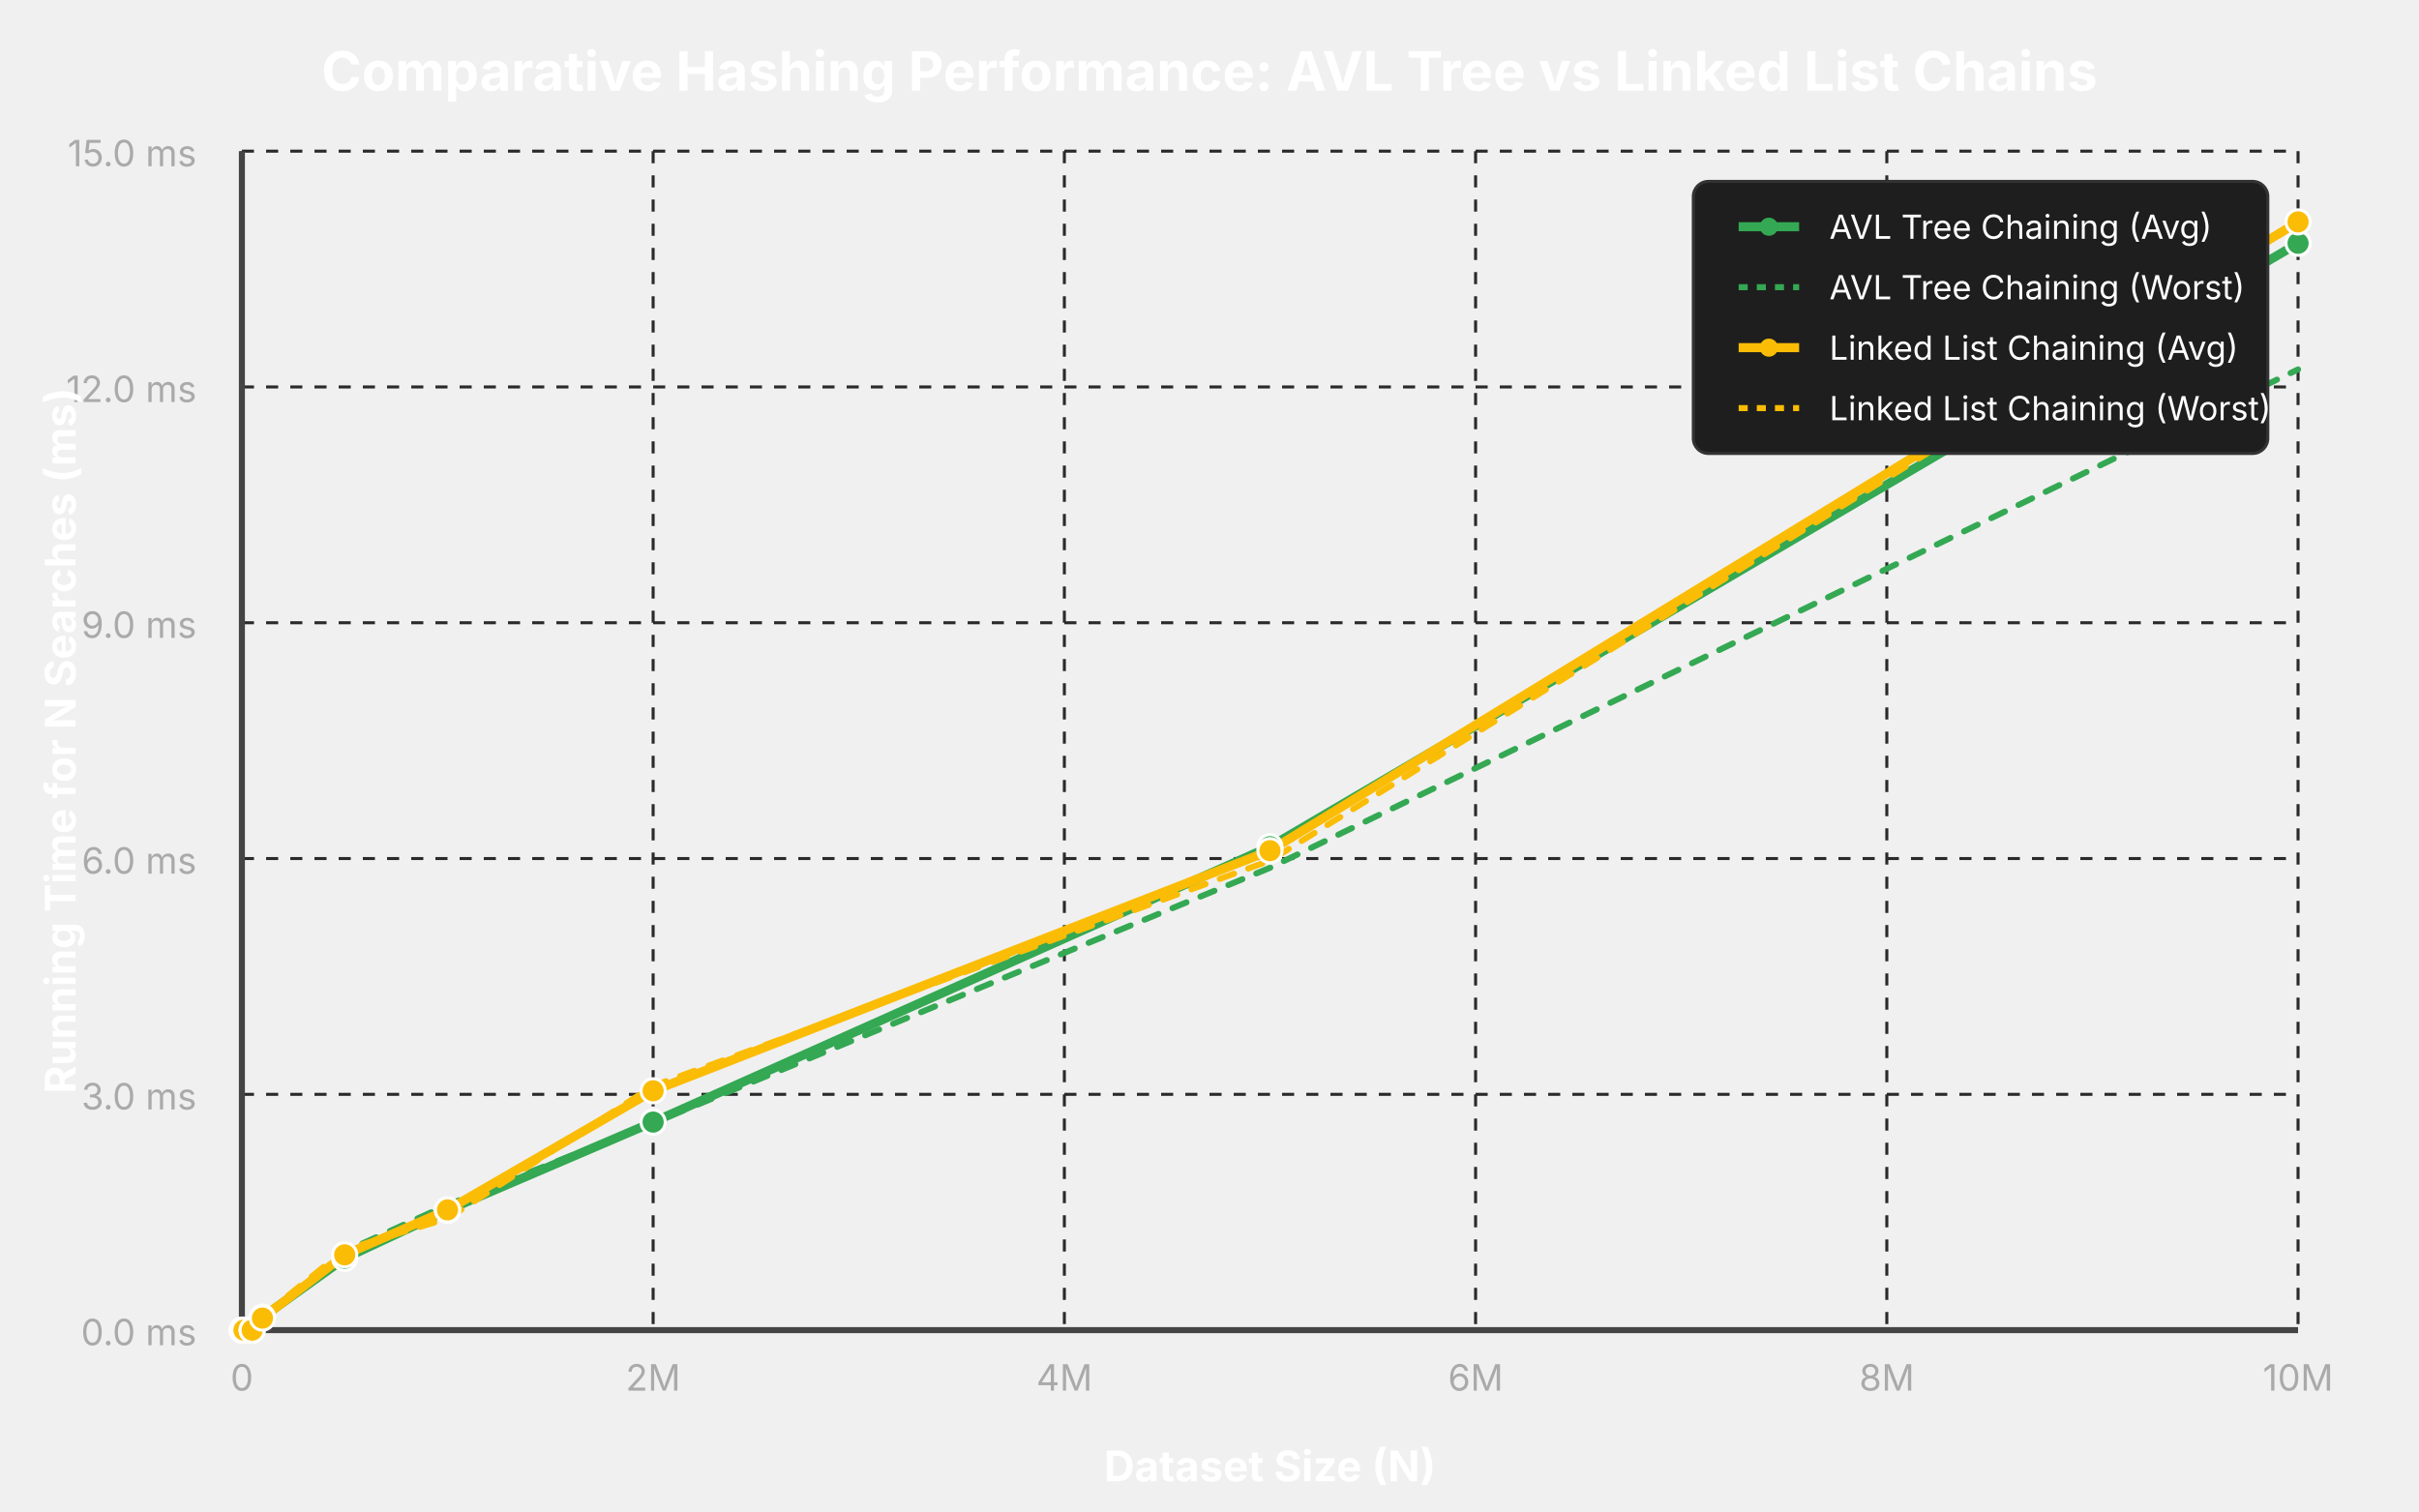
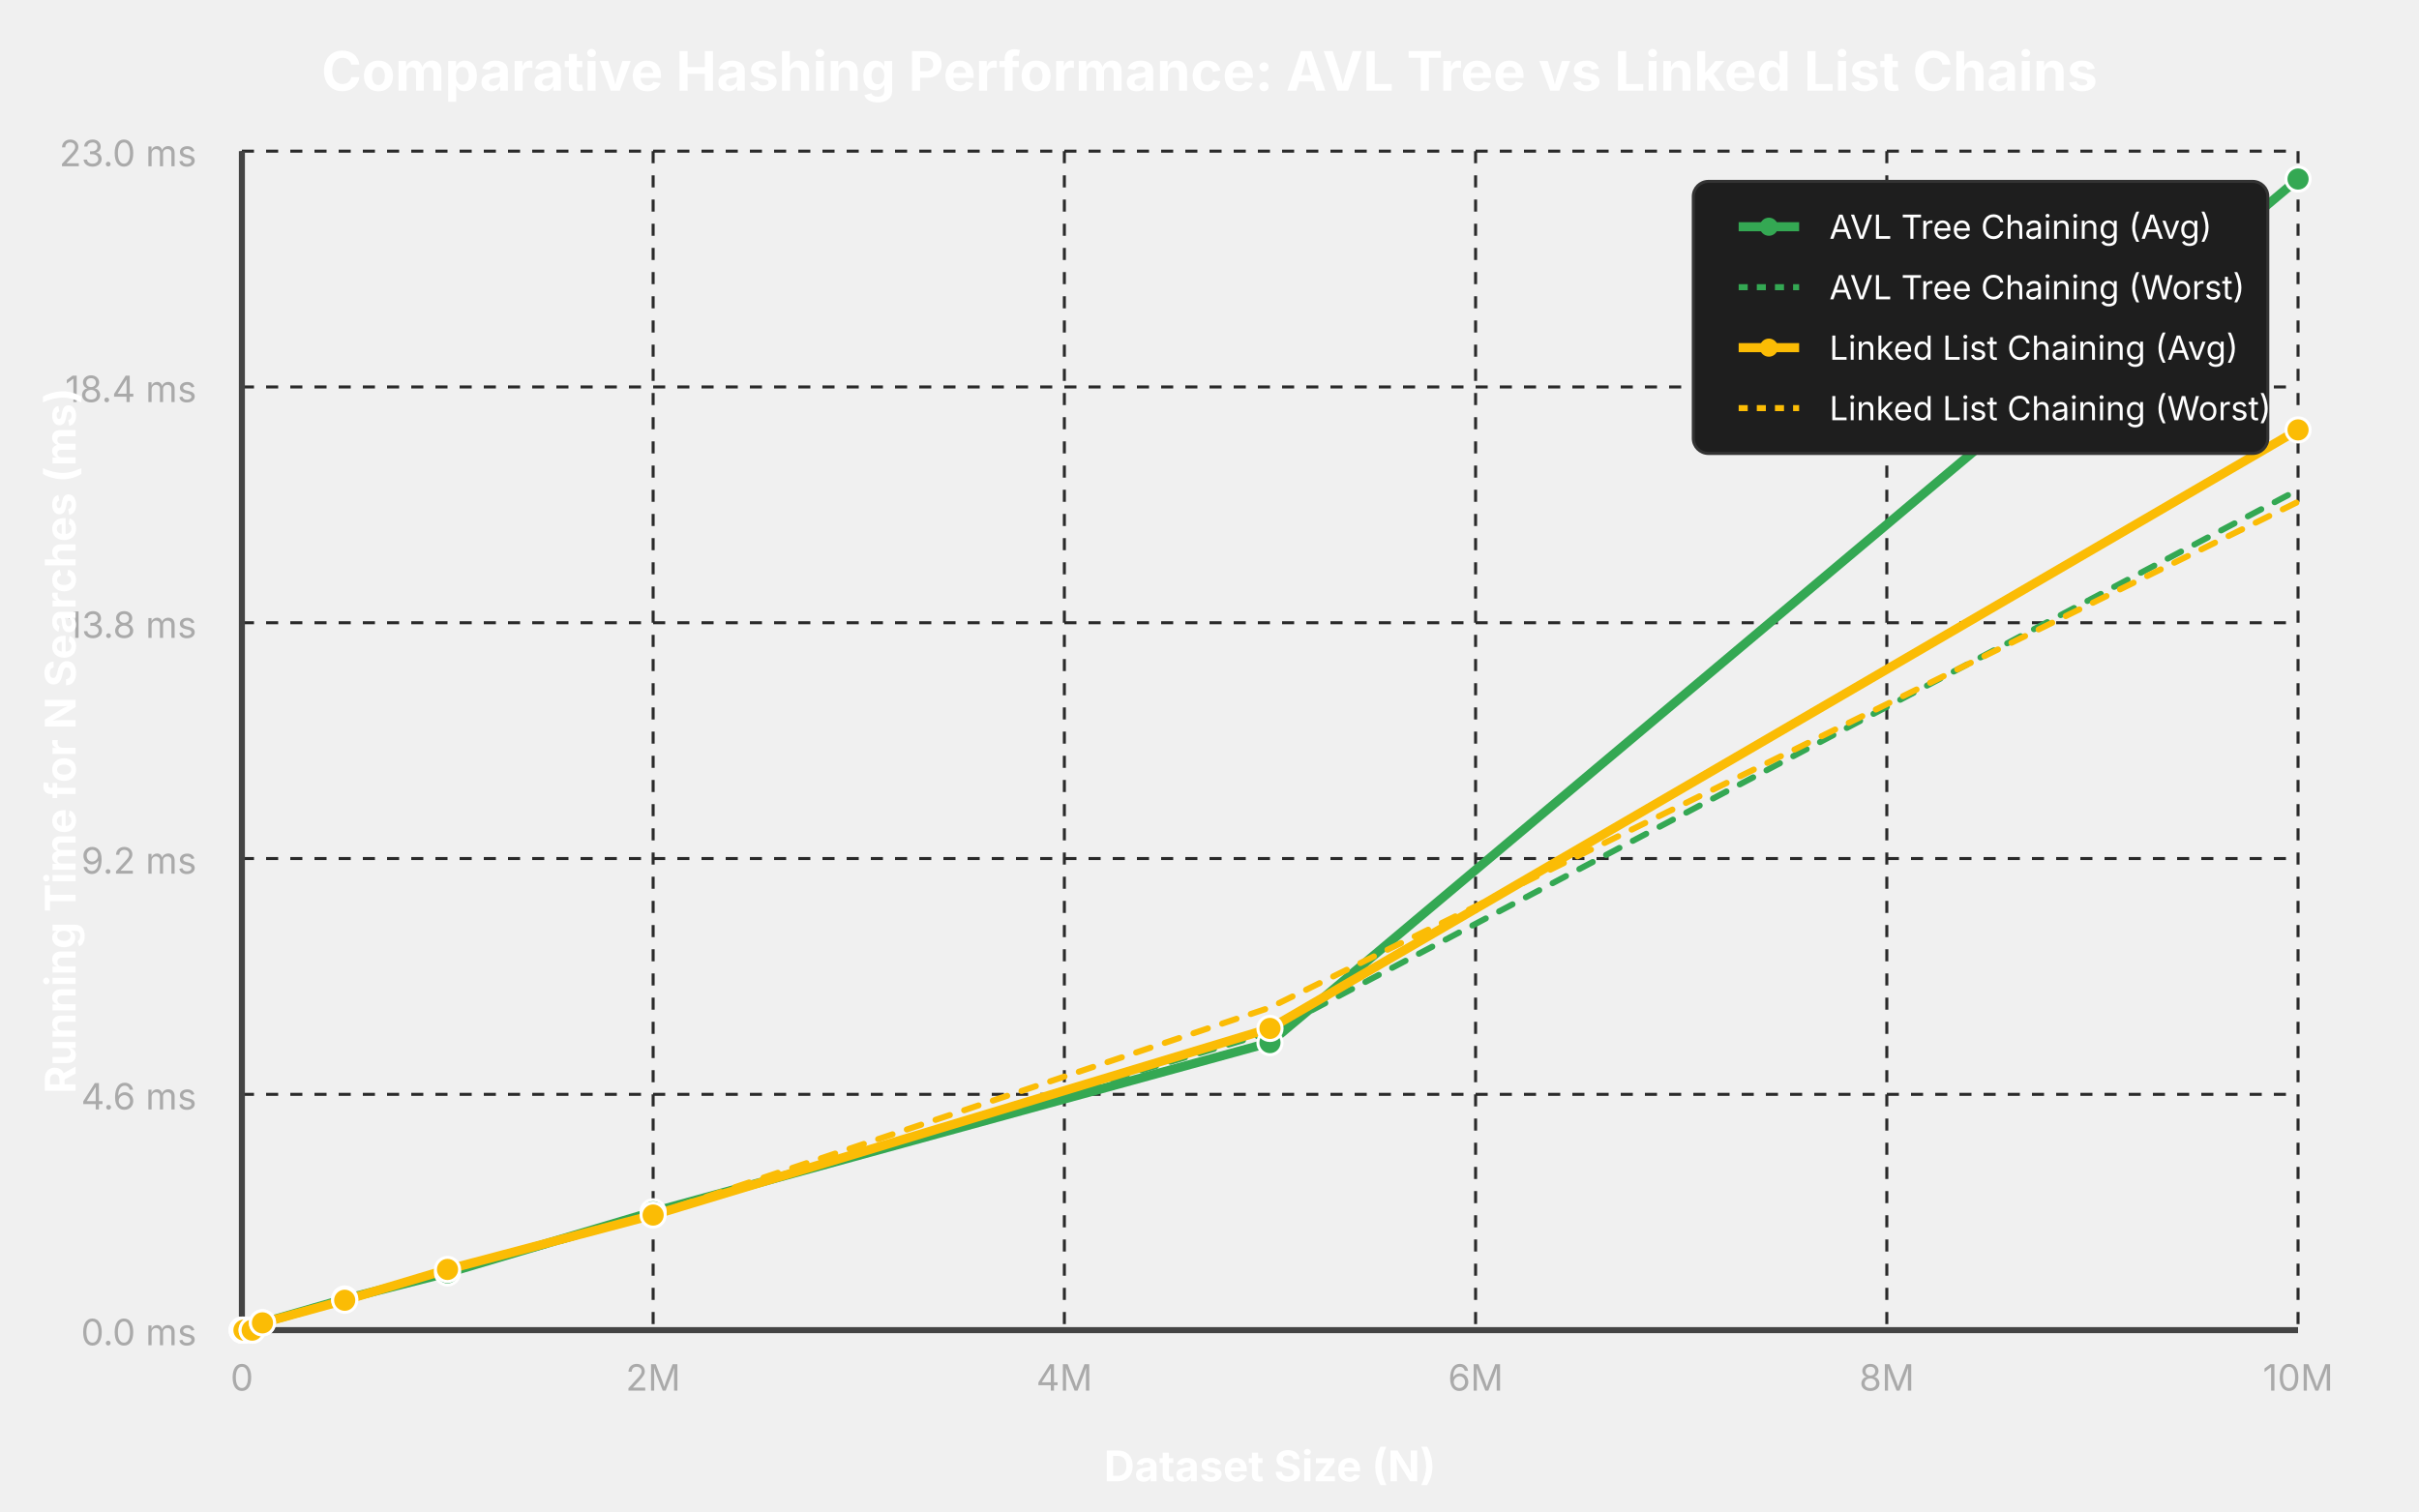
<svg xmlns="http://www.w3.org/2000/svg" viewBox="0 0 800 500" width="100%" height="100%" style="background-color: #121212; font-family: 'Outfit', 'Inter', sans-serif;">
  <line x1="80" y1="440" x2="760" y2="440" stroke="#2a2a2a" stroke-width="1" stroke-dasharray="4" />
  <text x="65" y="445" fill="#aaaaaa" font-size="12" text-anchor="end">0.0 ms</text>
  <line x1="80" y1="362" x2="760" y2="362" stroke="#2a2a2a" stroke-width="1" stroke-dasharray="4" />
-   <text x="65" y="367" fill="#aaaaaa" font-size="12" text-anchor="end">3.0 ms</text>
+   <text x="65" y="367" fill="#aaaaaa" font-size="12" text-anchor="end">4.6 ms</text>
  <line x1="80" y1="284" x2="760" y2="284" stroke="#2a2a2a" stroke-width="1" stroke-dasharray="4" />
-   <text x="65" y="289" fill="#aaaaaa" font-size="12" text-anchor="end">6.0 ms</text>
+   <text x="65" y="289" fill="#aaaaaa" font-size="12" text-anchor="end">9.2 ms</text>
  <line x1="80" y1="206" x2="760" y2="206" stroke="#2a2a2a" stroke-width="1" stroke-dasharray="4" />
-   <text x="65" y="211" fill="#aaaaaa" font-size="12" text-anchor="end">9.0 ms</text>
+   <text x="65" y="211" fill="#aaaaaa" font-size="12" text-anchor="end">13.8 ms</text>
  <line x1="80" y1="128" x2="760" y2="128" stroke="#2a2a2a" stroke-width="1" stroke-dasharray="4" />
-   <text x="65" y="133" fill="#aaaaaa" font-size="12" text-anchor="end">12.0 ms</text>
+   <text x="65" y="133" fill="#aaaaaa" font-size="12" text-anchor="end">18.4 ms</text>
  <line x1="80" y1="50" x2="760" y2="50" stroke="#2a2a2a" stroke-width="1" stroke-dasharray="4" />
-   <text x="65" y="55" fill="#aaaaaa" font-size="12" text-anchor="end">15.0 ms</text>
+   <text x="65" y="55" fill="#aaaaaa" font-size="12" text-anchor="end">23.0 ms</text>
  <line x1="80" y1="50" x2="80" y2="440" stroke="#2a2a2a" stroke-width="1" stroke-dasharray="4" />
  <text x="80" y="460" fill="#aaaaaa" font-size="12" text-anchor="middle">0</text>
  <line x1="216" y1="50" x2="216" y2="440" stroke="#2a2a2a" stroke-width="1" stroke-dasharray="4" />
  <text x="216" y="460" fill="#aaaaaa" font-size="12" text-anchor="middle">2M</text>
  <line x1="352" y1="50" x2="352" y2="440" stroke="#2a2a2a" stroke-width="1" stroke-dasharray="4" />
  <text x="352" y="460" fill="#aaaaaa" font-size="12" text-anchor="middle">4M</text>
  <line x1="488" y1="50" x2="488" y2="440" stroke="#2a2a2a" stroke-width="1" stroke-dasharray="4" />
  <text x="488" y="460" fill="#aaaaaa" font-size="12" text-anchor="middle">6M</text>
  <line x1="624" y1="50" x2="624" y2="440" stroke="#2a2a2a" stroke-width="1" stroke-dasharray="4" />
  <text x="624" y="460" fill="#aaaaaa" font-size="12" text-anchor="middle">8M</text>
  <line x1="760" y1="50" x2="760" y2="440" stroke="#2a2a2a" stroke-width="1" stroke-dasharray="4" />
  <text x="760" y="460" fill="#aaaaaa" font-size="12" text-anchor="middle">10M</text>
  <line x1="80" y1="50" x2="80" y2="440" stroke="#444444" stroke-width="2" />
  <line x1="80" y1="440" x2="760" y2="440" stroke="#444444" stroke-width="2" />
  <text x="420" y="490" fill="#ffffff" font-size="14" font-weight="bold" text-anchor="middle">Dataset Size (N)</text>
  <text x="25" y="245" fill="#ffffff" font-size="14" font-weight="bold" text-anchor="middle" transform="rotate(-90 25 245)">Running Time for N Searches (ms)</text>
  <text x="400" y="30" fill="#ffffff" font-size="18" font-weight="bold" text-anchor="middle">Comparative Hashing Performance: AVL Tree vs Linked List Chains</text>
-   <polyline points="80.068,440 80.34,440 80.68,440 83.4,440 86.8,435.71 114,416.236 148,400.324 216,371.178 420,280.074 760,80.472" fill="none" stroke="#34A853" stroke-width="3" stroke-linecap="round" stroke-linejoin="round" />
-   <polyline points="80.068,440 80.34,440 80.68,440 83.4,440 86.8,435.918 114,414 148,398.582 216,371.49 420,287.068 760,122.202" fill="none" stroke="#34A853" stroke-width="2" stroke-dasharray="5,5" stroke-linecap="round" stroke-linejoin="round" />
-   <polyline points="80.068,440 80.34,440 80.68,440 83.4,440 86.8,436.022 114,415.092 148,400.22 216,360.83 420,281.4 760,73.4" fill="none" stroke="#FBBC05" stroke-width="3" stroke-linecap="round" stroke-linejoin="round" />
-   <polyline points="80.068,440 80.34,440 80.68,440 83.4,440 86.8,435.45 114,413.428 148,403.08 216,359.218 420,284.676 760,73.946" fill="none" stroke="#FBBC05" stroke-width="2" stroke-dasharray="5,5" stroke-linecap="round" stroke-linejoin="round" />
+   <polyline points="80.068,440 80.34,440 80.68,440 83.4,440 86.8,437.558 114,429.69 148,421.06 216,400.847 420,344.891 760,59.224" fill="none" stroke="#34A853" stroke-width="3" stroke-linecap="round" stroke-linejoin="round" />
+   <polyline points="80.068,440 80.34,440 80.68,440 83.4,440 86.8,437.558 114,430.097 148,421.043 216,401.865 420,341.483 760,162.032" fill="none" stroke="#34A853" stroke-width="2" stroke-dasharray="5,5" stroke-linecap="round" stroke-linejoin="round" />
+   <polyline points="80.068,440 80.34,440 80.68,440 83.4,440 86.8,437.592 114,430.114 148,419.923 216,401.933 420,340.194 760,142.21" fill="none" stroke="#FBBC05" stroke-width="3" stroke-linecap="round" stroke-linejoin="round" />
+   <polyline points="80.068,440 80.34,440 80.68,440 83.4,440 86.8,437.88 114,429.962 148,420.042 216,401.814 420,333.293 760,166" fill="none" stroke="#FBBC05" stroke-width="2" stroke-dasharray="5,5" stroke-linecap="round" stroke-linejoin="round" />
  <circle cx="80.068" cy="440" r="4" fill="#34A853" stroke="#ffffff" stroke-width="1" />
  <circle cx="80.068" cy="440" r="4" fill="#FBBC05" stroke="#ffffff" stroke-width="1" />
  <circle cx="80.34" cy="440" r="4" fill="#34A853" stroke="#ffffff" stroke-width="1" />
  <circle cx="80.34" cy="440" r="4" fill="#FBBC05" stroke="#ffffff" stroke-width="1" />
  <circle cx="80.68" cy="440" r="4" fill="#34A853" stroke="#ffffff" stroke-width="1" />
  <circle cx="80.68" cy="440" r="4" fill="#FBBC05" stroke="#ffffff" stroke-width="1" />
  <circle cx="83.4" cy="440" r="4" fill="#34A853" stroke="#ffffff" stroke-width="1" />
  <circle cx="83.4" cy="440" r="4" fill="#FBBC05" stroke="#ffffff" stroke-width="1" />
-   <circle cx="86.8" cy="435.71" r="4" fill="#34A853" stroke="#ffffff" stroke-width="1" />
-   <circle cx="86.8" cy="436.022" r="4" fill="#FBBC05" stroke="#ffffff" stroke-width="1" />
-   <circle cx="114" cy="416.236" r="4" fill="#34A853" stroke="#ffffff" stroke-width="1" />
-   <circle cx="114" cy="415.092" r="4" fill="#FBBC05" stroke="#ffffff" stroke-width="1" />
-   <circle cx="148" cy="400.324" r="4" fill="#34A853" stroke="#ffffff" stroke-width="1" />
-   <circle cx="148" cy="400.22" r="4" fill="#FBBC05" stroke="#ffffff" stroke-width="1" />
-   <circle cx="216" cy="371.178" r="4" fill="#34A853" stroke="#ffffff" stroke-width="1" />
-   <circle cx="216" cy="360.83" r="4" fill="#FBBC05" stroke="#ffffff" stroke-width="1" />
-   <circle cx="420" cy="280.074" r="4" fill="#34A853" stroke="#ffffff" stroke-width="1" />
-   <circle cx="420" cy="281.4" r="4" fill="#FBBC05" stroke="#ffffff" stroke-width="1" />
-   <circle cx="760" cy="80.472" r="4" fill="#34A853" stroke="#ffffff" stroke-width="1" />
-   <circle cx="760" cy="73.4" r="4" fill="#FBBC05" stroke="#ffffff" stroke-width="1" />
+   <circle cx="86.8" cy="437.558" r="4" fill="#34A853" stroke="#ffffff" stroke-width="1" />
+   <circle cx="86.8" cy="437.592" r="4" fill="#FBBC05" stroke="#ffffff" stroke-width="1" />
+   <circle cx="114" cy="429.69" r="4" fill="#34A853" stroke="#ffffff" stroke-width="1" />
+   <circle cx="114" cy="430.114" r="4" fill="#FBBC05" stroke="#ffffff" stroke-width="1" />
+   <circle cx="148" cy="421.06" r="4" fill="#34A853" stroke="#ffffff" stroke-width="1" />
+   <circle cx="148" cy="419.923" r="4" fill="#FBBC05" stroke="#ffffff" stroke-width="1" />
+   <circle cx="216" cy="400.847" r="4" fill="#34A853" stroke="#ffffff" stroke-width="1" />
+   <circle cx="216" cy="401.933" r="4" fill="#FBBC05" stroke="#ffffff" stroke-width="1" />
+   <circle cx="420" cy="344.891" r="4" fill="#34A853" stroke="#ffffff" stroke-width="1" />
+   <circle cx="420" cy="340.194" r="4" fill="#FBBC05" stroke="#ffffff" stroke-width="1" />
+   <circle cx="760" cy="59.224" r="4" fill="#34A853" stroke="#ffffff" stroke-width="1" />
+   <circle cx="760" cy="142.21" r="4" fill="#FBBC05" stroke="#ffffff" stroke-width="1" />
  <rect x="560" y="60" width="190" height="90" rx="5" fill="#1e1e1e" stroke="#333333" stroke-width="1" />
  <line x1="575" y1="75" x2="595" y2="75" stroke="#34A853" stroke-width="3" />
  <circle cx="585" cy="75" r="3" fill="#34A853" />
  <text x="605" y="79" fill="#ffffff" font-size="11">AVL Tree Chaining (Avg)</text>
  <line x1="575" y1="95" x2="595" y2="95" stroke="#34A853" stroke-width="2" stroke-dasharray="3,3" />
  <text x="605" y="99" fill="#ffffff" font-size="11">AVL Tree Chaining (Worst)</text>
  <line x1="575" y1="115" x2="595" y2="115" stroke="#FBBC05" stroke-width="3" />
  <circle cx="585" cy="115" r="3" fill="#FBBC05" />
  <text x="605" y="119" fill="#ffffff" font-size="11">Linked List Chaining (Avg)</text>
  <line x1="575" y1="135" x2="595" y2="135" stroke="#FBBC05" stroke-width="2" stroke-dasharray="3,3" />
  <text x="605" y="139" fill="#ffffff" font-size="11">Linked List Chaining (Worst)</text>
</svg>
